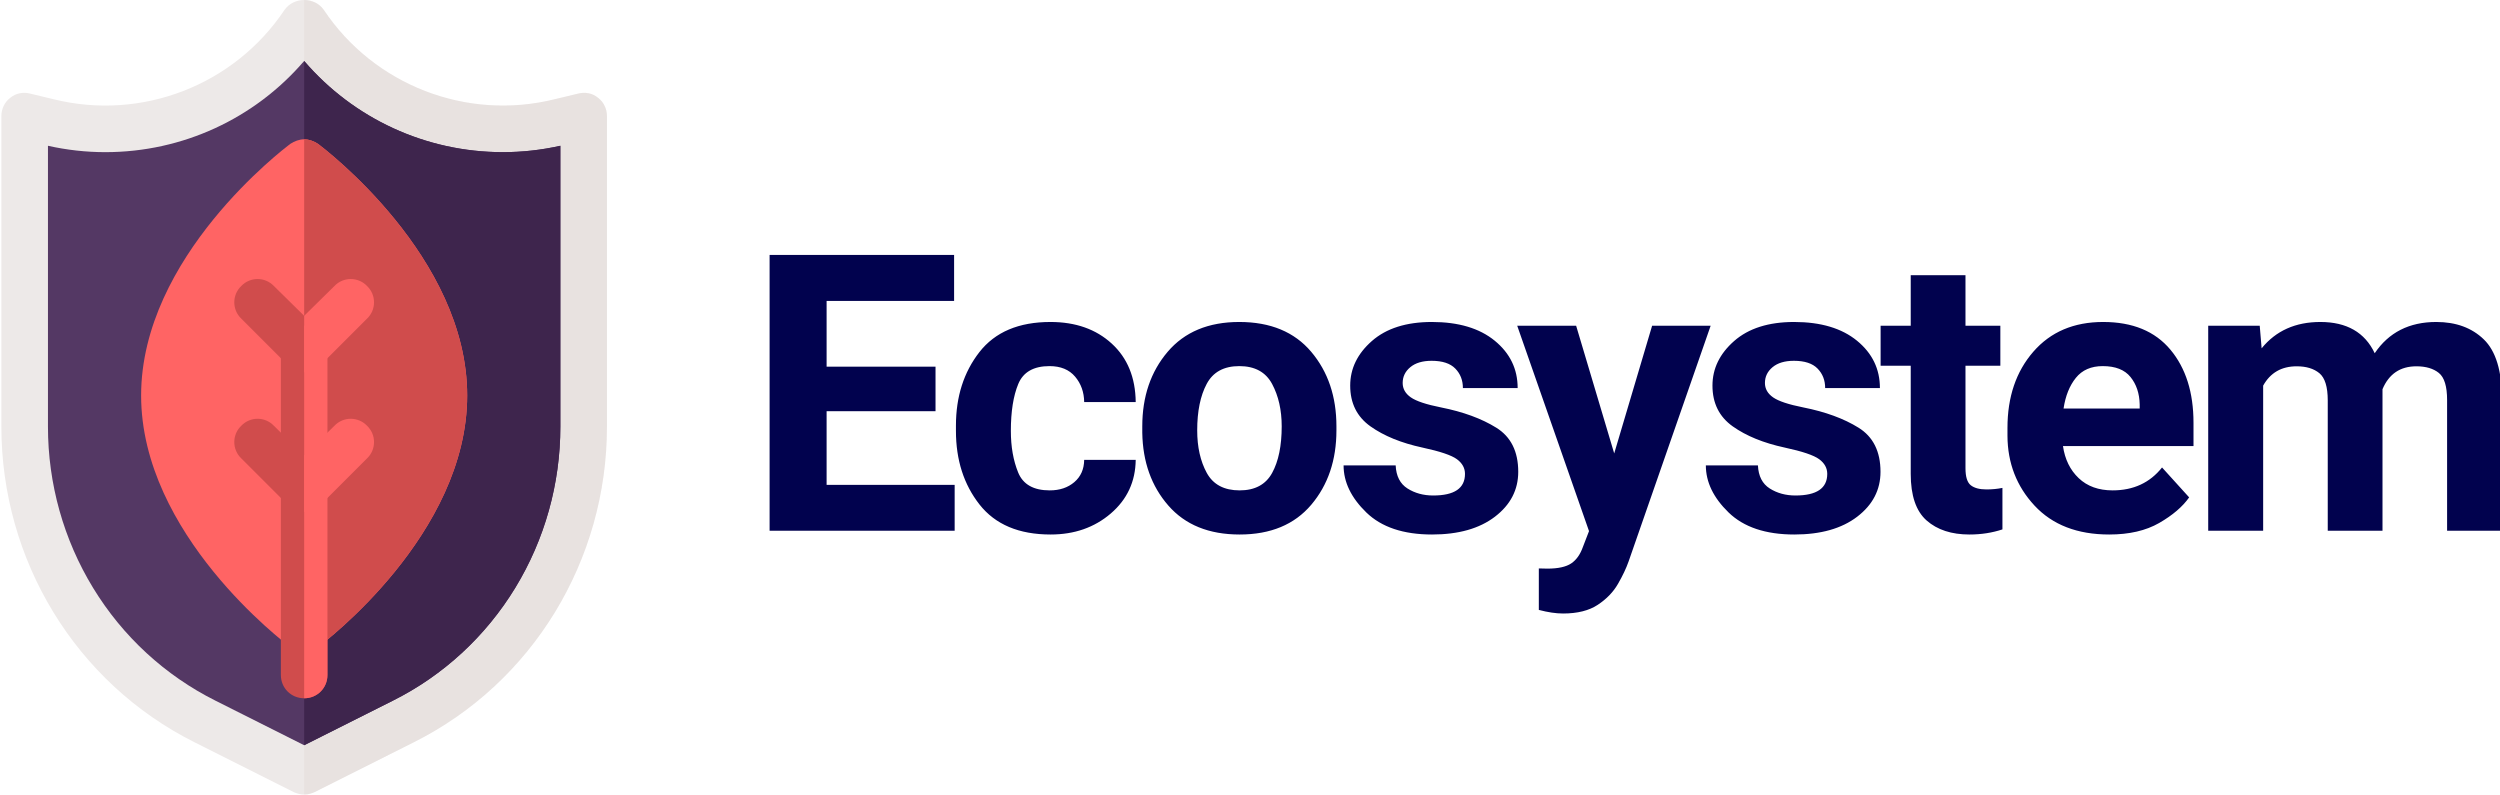
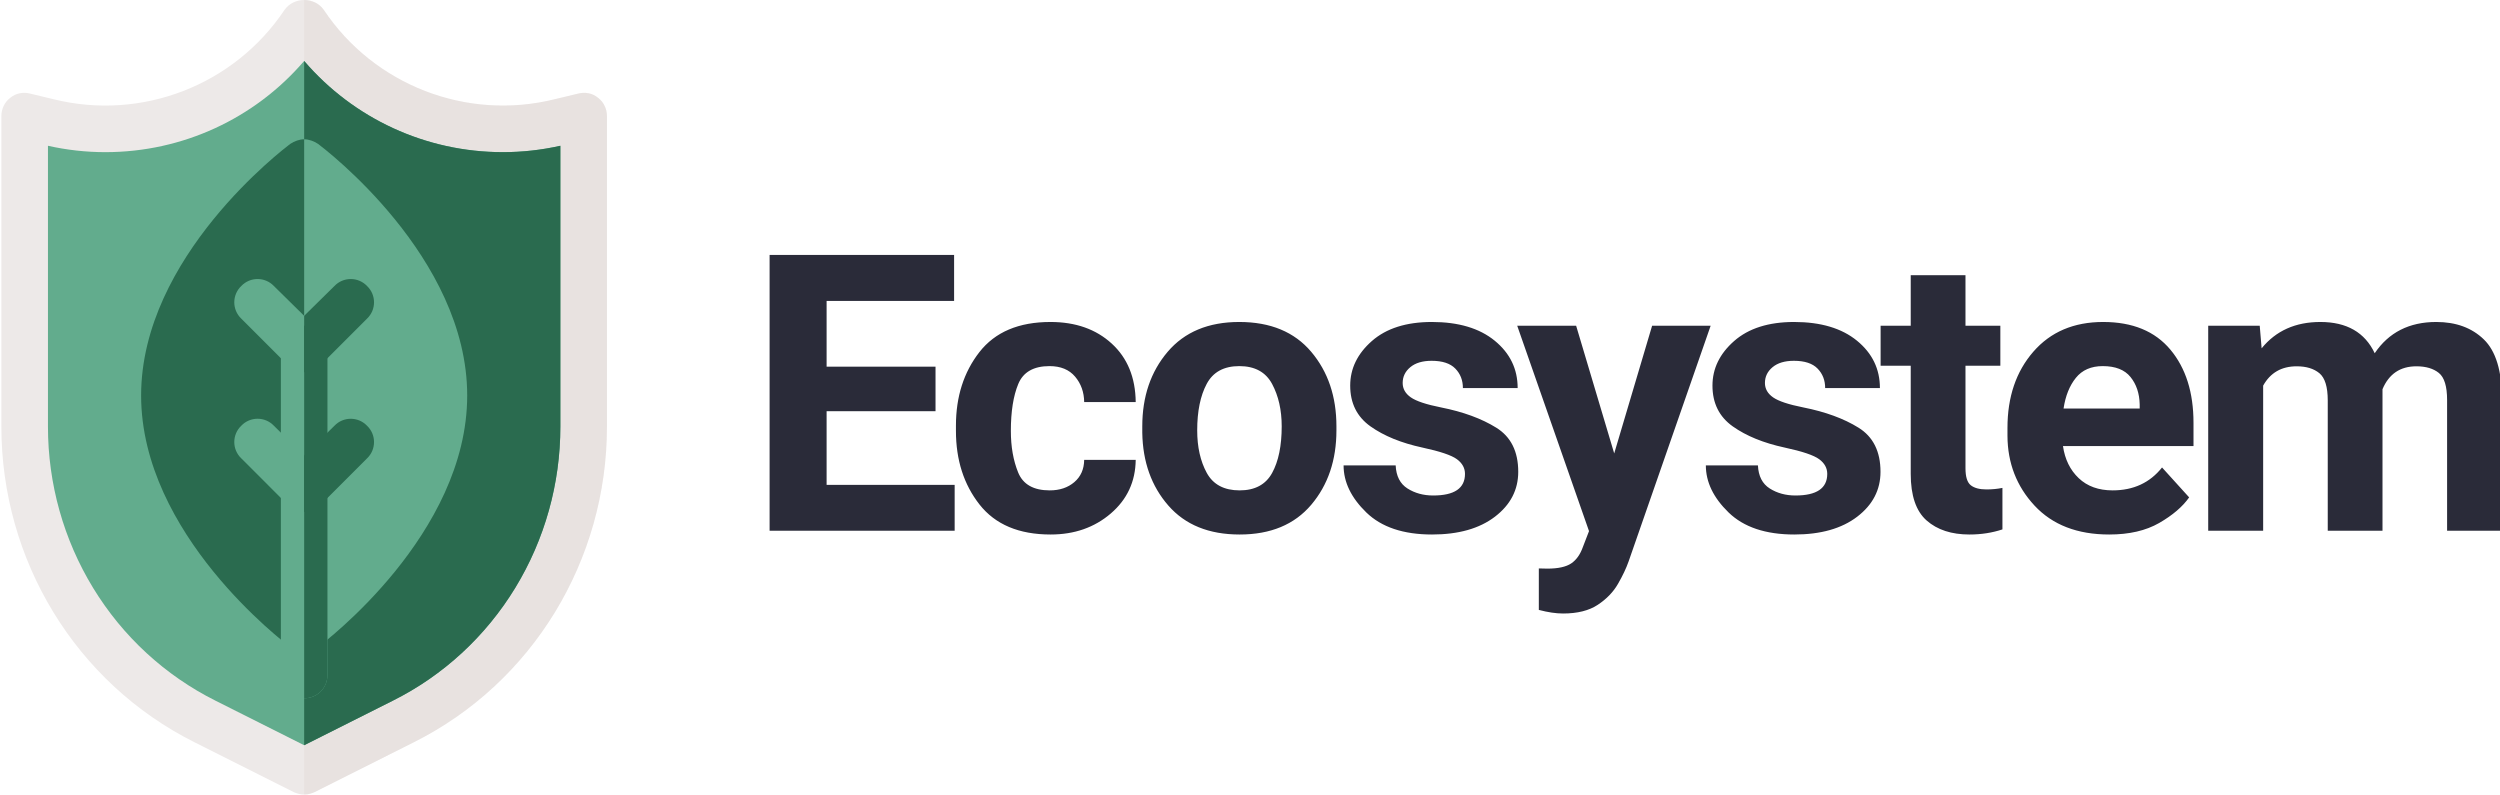
<svg xmlns="http://www.w3.org/2000/svg" width="1611px" height="512px" viewBox="0 0 1611 512" version="1.1">
  <g id="Page-1" stroke="none" stroke-width="1" fill="none" fill-rule="evenodd">
-     <g id="Colour-Scheme" transform="translate(-92, -109)">
+     <g id="UI-Logo" transform="translate(-92, -109)">
      <g id="Group-2" transform="translate(92, 109)">
        <g id="ecology" fill-rule="nonzero">
          <path d="M385.411,63.036 C381.809,60.035 377.007,59.134 372.503,60.333 L357.494,63.937 C300.761,78.044 241.026,54.931 208.606,6.302 C205.606,2.099 200.802,0 196,0 C191.198,0 186.394,2.099 183.394,6.303 C150.974,54.931 91.24,78.045 34.506,63.938 L19.497,60.334 C14.993,59.134 10.192,60.036 6.589,63.037 C2.987,65.74 0.886,70.241 0.886,74.744 L0.886,274.96 C0.886,360.81 48.615,439.957 125.46,478.38 L189.397,510.499 C191.496,511.399 193.598,512 196,512 C198.402,512 200.504,511.399 202.603,510.499 L266.54,478.38 C343.385,439.956 391.114,360.81 391.114,274.96 L391.114,74.744 C391.114,70.24 389.013,65.739 385.411,63.036 Z" id="Path" fill="#EDE9E8" />
          <path d="M391.114,74.744 L391.114,274.96 C391.114,360.81 343.385,439.957 266.54,478.38 L202.603,510.499 C200.504,511.399 198.402,512 196,512 L196,0 C200.802,0 205.606,2.099 208.606,6.303 C241.026,54.931 300.76,78.045 357.494,63.938 L372.503,60.334 C377.007,59.134 381.808,60.036 385.411,63.037 C389.013,65.739 391.114,70.24 391.114,74.744 Z" id="Path" fill-opacity="0.214" fill="#D2C5C2" />
-           <path d="M138.935,451.557 C106.353,435.265 79.07,410.125 59.986,378.827 C40.96,347.628 30.904,311.711 30.904,274.96 L30.904,93.931 C43.047,96.666 55.474,98.049 67.903,98.049 C117.615,98.047 164.166,76.398 196,39.28 C227.836,76.402 274.389,98.051 324.1,98.049 C336.529,98.049 348.958,96.664 361.097,93.931 L361.097,274.96 C361.097,311.711 351.041,347.628 332.016,378.827 C312.932,410.124 285.649,435.265 253.116,451.532 L196,480.223 L138.935,451.557 Z" id="Path" fill="#543864" />
-           <path d="M253.115,451.533 C285.648,435.266 312.93,410.126 332.015,378.828 C351.041,347.628 361.096,311.712 361.096,274.961 L361.096,93.931 C348.957,96.664 336.529,98.048 324.099,98.049 C274.388,98.05 227.836,76.401 196,39.28 L196,480.225 L253.115,451.533 Z" id="Path" fill="#3E254D" />
-           <path d="M205.004,92.753 C202.303,90.952 199,89.752 195.999,89.752 C192.997,89.752 189.694,90.952 186.994,92.753 C183.092,95.756 90.938,165.395 90.938,254.849 C90.938,344.3 183.092,413.942 186.994,416.943 C189.695,419.044 192.998,419.946 195.999,419.946 C199.001,419.946 202.304,419.044 205.004,416.943 C208.906,413.942 301.06,344.301 301.06,254.849 C301.06,165.395 208.908,95.756 205.004,92.753 Z" id="Path" fill="#FF6464" />
-           <g id="Group" transform="translate(150, 89)" fill="#D04C4C">
+           <path d="M138.935,451.557 C106.353,435.265 79.07,410.125 59.986,378.827 C40.96,347.628 30.904,311.711 30.904,274.96 L30.904,93.931 C43.047,96.666 55.474,98.049 67.903,98.049 C117.615,98.047 164.166,76.398 196,39.28 C227.836,76.402 274.389,98.051 324.1,98.049 C336.529,98.049 348.958,96.664 361.097,93.931 L361.097,274.96 C361.097,311.711 351.041,347.628 332.016,378.827 C312.932,410.124 285.649,435.265 253.116,451.532 L196,480.223 L138.935,451.557 Z" id="Path" fill="#62AC8D" />
+           <path d="M253.115,451.533 C285.648,435.266 312.93,410.126 332.015,378.828 C351.041,347.628 361.096,311.712 361.096,274.961 L361.096,93.931 C348.957,96.664 336.529,98.048 324.099,98.049 C274.388,98.05 227.836,76.401 196,39.28 L196,480.225 L253.115,451.533 Z" id="Path" fill="#2A6B4F" />
+           <path d="M205.004,92.753 C202.303,90.952 199,89.752 195.999,89.752 C192.997,89.752 189.694,90.952 186.994,92.753 C183.092,95.756 90.938,165.395 90.938,254.849 C90.938,344.3 183.092,413.942 186.994,416.943 C189.695,419.044 192.998,419.946 195.999,419.946 C199.001,419.946 202.304,419.044 205.004,416.943 C208.906,413.942 301.06,344.301 301.06,254.849 C301.06,165.395 208.908,95.756 205.004,92.753 Z" id="Path" fill="#2A6B4F" />
+           <g id="Group" transform="translate(150, 89)" fill="#62AC8D">
            <path d="M151.062,165.849 C151.062,255.3 58.908,324.942 55.006,327.943 C52.305,330.044 49.002,330.946 46.001,330.946 L46.001,0.753 C49.002,0.753 52.306,1.953 55.006,3.754 C58.908,6.756 151.062,76.395 151.062,165.849 Z" id="Path" />
            <path d="M61.009,135.832 L61.009,345.955 C61.009,354.359 54.406,360.964 46,360.964 C37.594,360.964 30.991,354.359 30.991,345.955 L30.991,135.832 C30.991,127.426 37.594,120.823 46,120.823 C54.406,120.823 61.009,127.426 61.009,135.832 Z" id="Path" />
            <path d="M86.523,116.319 L56.505,146.337 C53.804,149.34 49.902,150.841 46,150.841 C42.098,150.841 38.195,149.34 35.495,146.337 L5.477,116.319 C-0.527,110.616 -0.527,101.01 5.477,95.307 C11.18,89.304 20.784,89.304 26.488,95.307 L46,114.518 L65.512,95.307 C71.215,89.304 80.819,89.304 86.523,95.307 C92.526,101.01 92.526,110.616 86.523,116.319 Z" id="Path" />
-             <path d="M86.523,206.372 L56.505,236.39 C53.804,239.393 49.902,240.894 46,240.894 C42.098,240.894 38.195,239.393 35.495,236.39 L5.477,206.372 C-0.527,200.669 -0.527,191.063 5.477,185.36 C11.18,179.357 20.784,179.357 26.488,185.36 L46,204.571 L65.512,185.36 C71.215,179.357 80.819,179.357 86.523,185.36 C92.526,191.063 92.526,200.669 86.523,206.372 Z" id="Path" />
+             <path d="M86.523,206.355 L56.505,236.373 C53.804,239.376 49.902,240.877 46,240.877 C42.098,240.877 38.195,239.376 35.495,236.373 L5.477,206.355 C-0.527,200.652 -0.527,191.046 5.477,185.343 C11.18,179.34 20.784,179.34 26.488,185.343 L46,204.554 L65.512,185.343 C71.215,179.34 80.819,179.34 86.523,185.343 C92.526,191.046 92.526,200.652 86.523,206.355 Z" id="Path" />
          </g>
-           <g id="Group" transform="translate(196, 179)" fill="#FF6464">
+           <g id="Group" transform="translate(196, 179)" fill="#2A6B4F">
            <path d="M40.523,95.36 C46.527,101.063 46.527,110.669 40.523,116.372 L10.505,146.39 C7.804,149.393 3.902,150.894 0,150.894 L0,114.572 L19.512,95.361 C25.216,89.357 34.819,89.357 40.523,95.36 Z" id="Path" />
            <path d="M10.505,56.337 C7.804,59.34 3.902,60.841 0,60.841 L0,24.519 L19.512,5.308 C25.215,-0.695 34.819,-0.695 40.523,5.308 C46.527,11.011 46.527,20.617 40.523,26.32 L10.505,56.337 Z" id="Path" />
            <path d="M15.009,45.832 L15.009,255.955 C15.009,264.359 8.406,270.964 0,270.964 L0,30.823 C8.406,30.823 15.009,37.426 15.009,45.832 Z" id="Path" />
          </g>
        </g>
-         <text id="Ecosystem" font-family="Roboto-Bold, Roboto" font-size="250" font-weight="bold" letter-spacing="-10.417" fill="#01024E">
+         <text id="Ecosystem" font-family="Roboto-Bold, Roboto" font-size="250" font-weight="bold" letter-spacing="-10.417" fill="#2A2B39">
          <tspan x="480.056" y="342">Ecosystem</tspan>
        </text>
      </g>
    </g>
  </g>
</svg>
